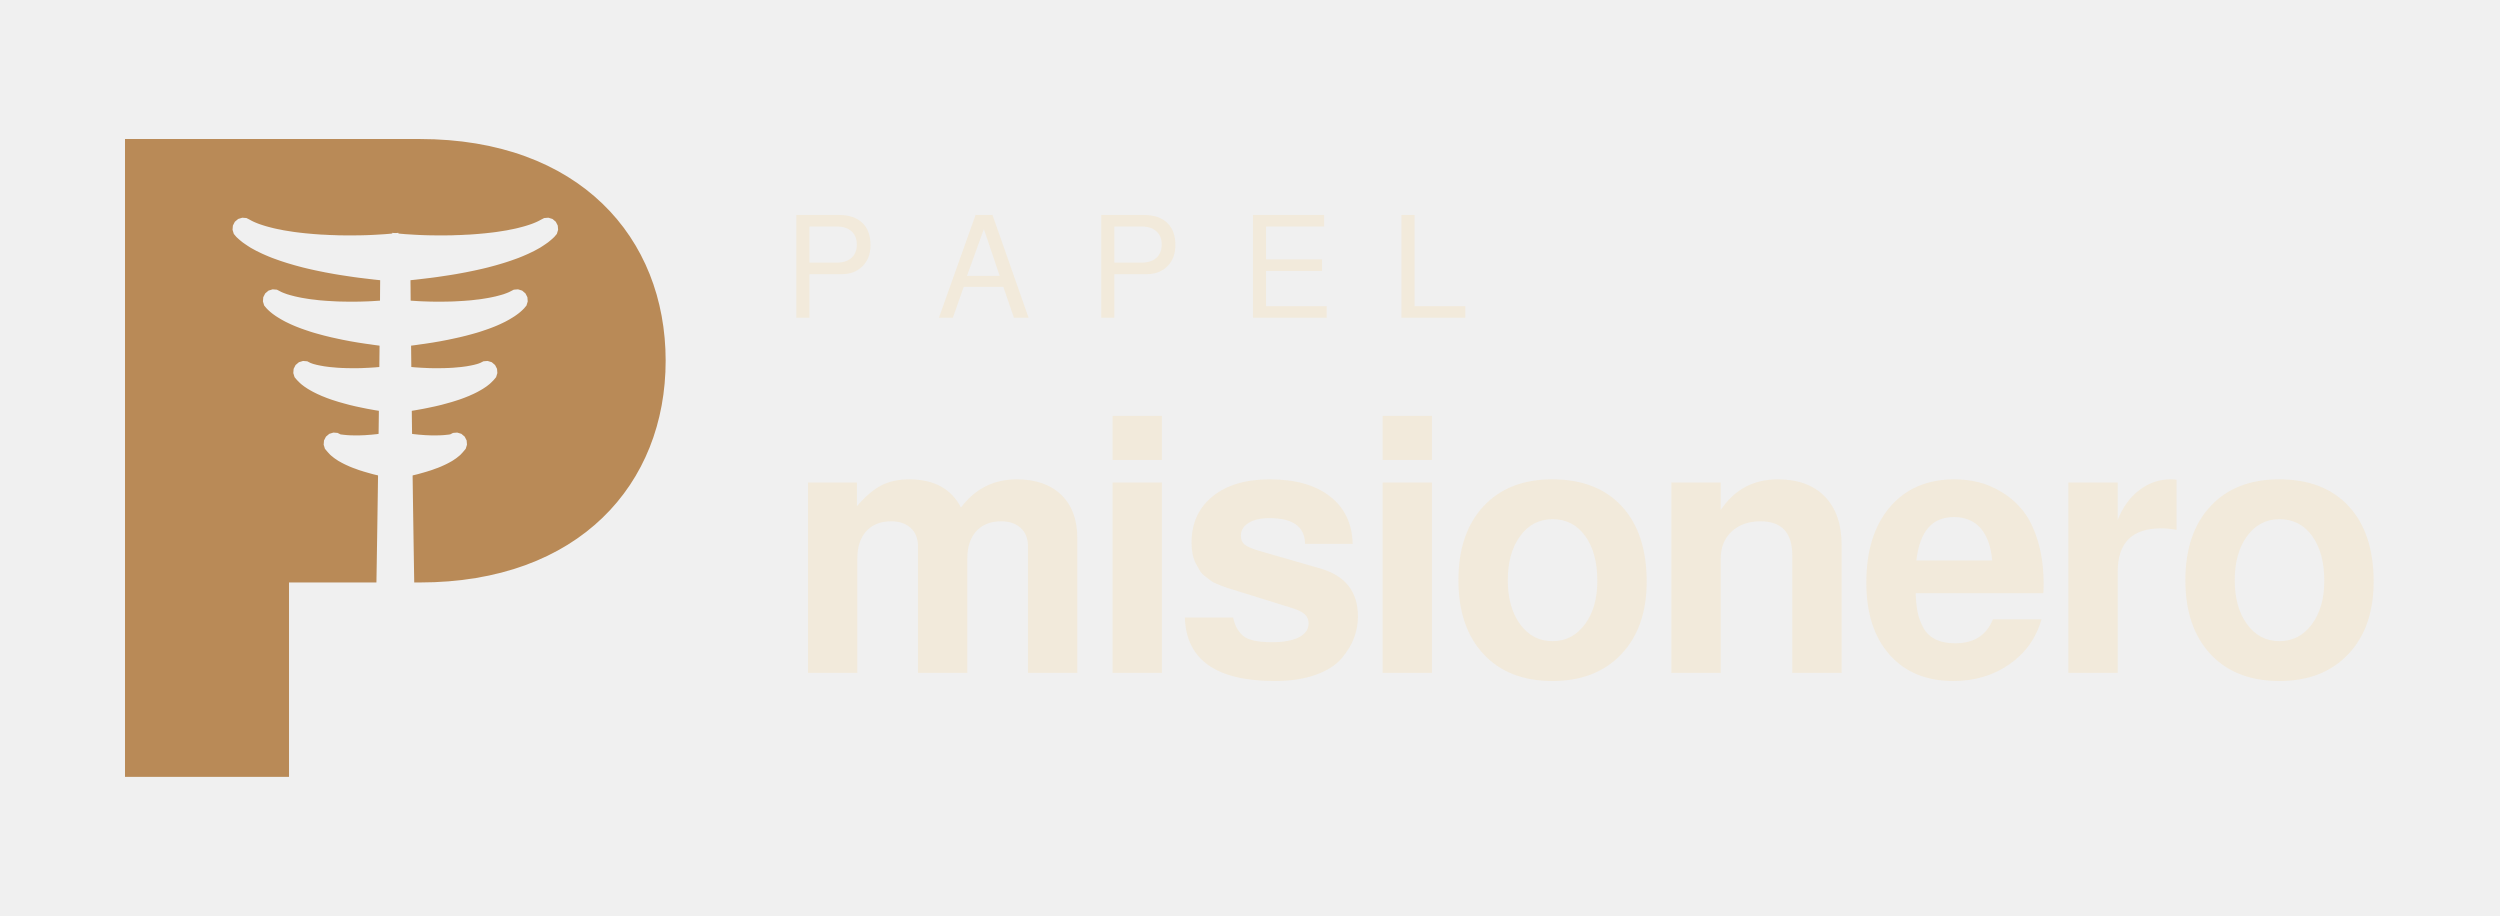
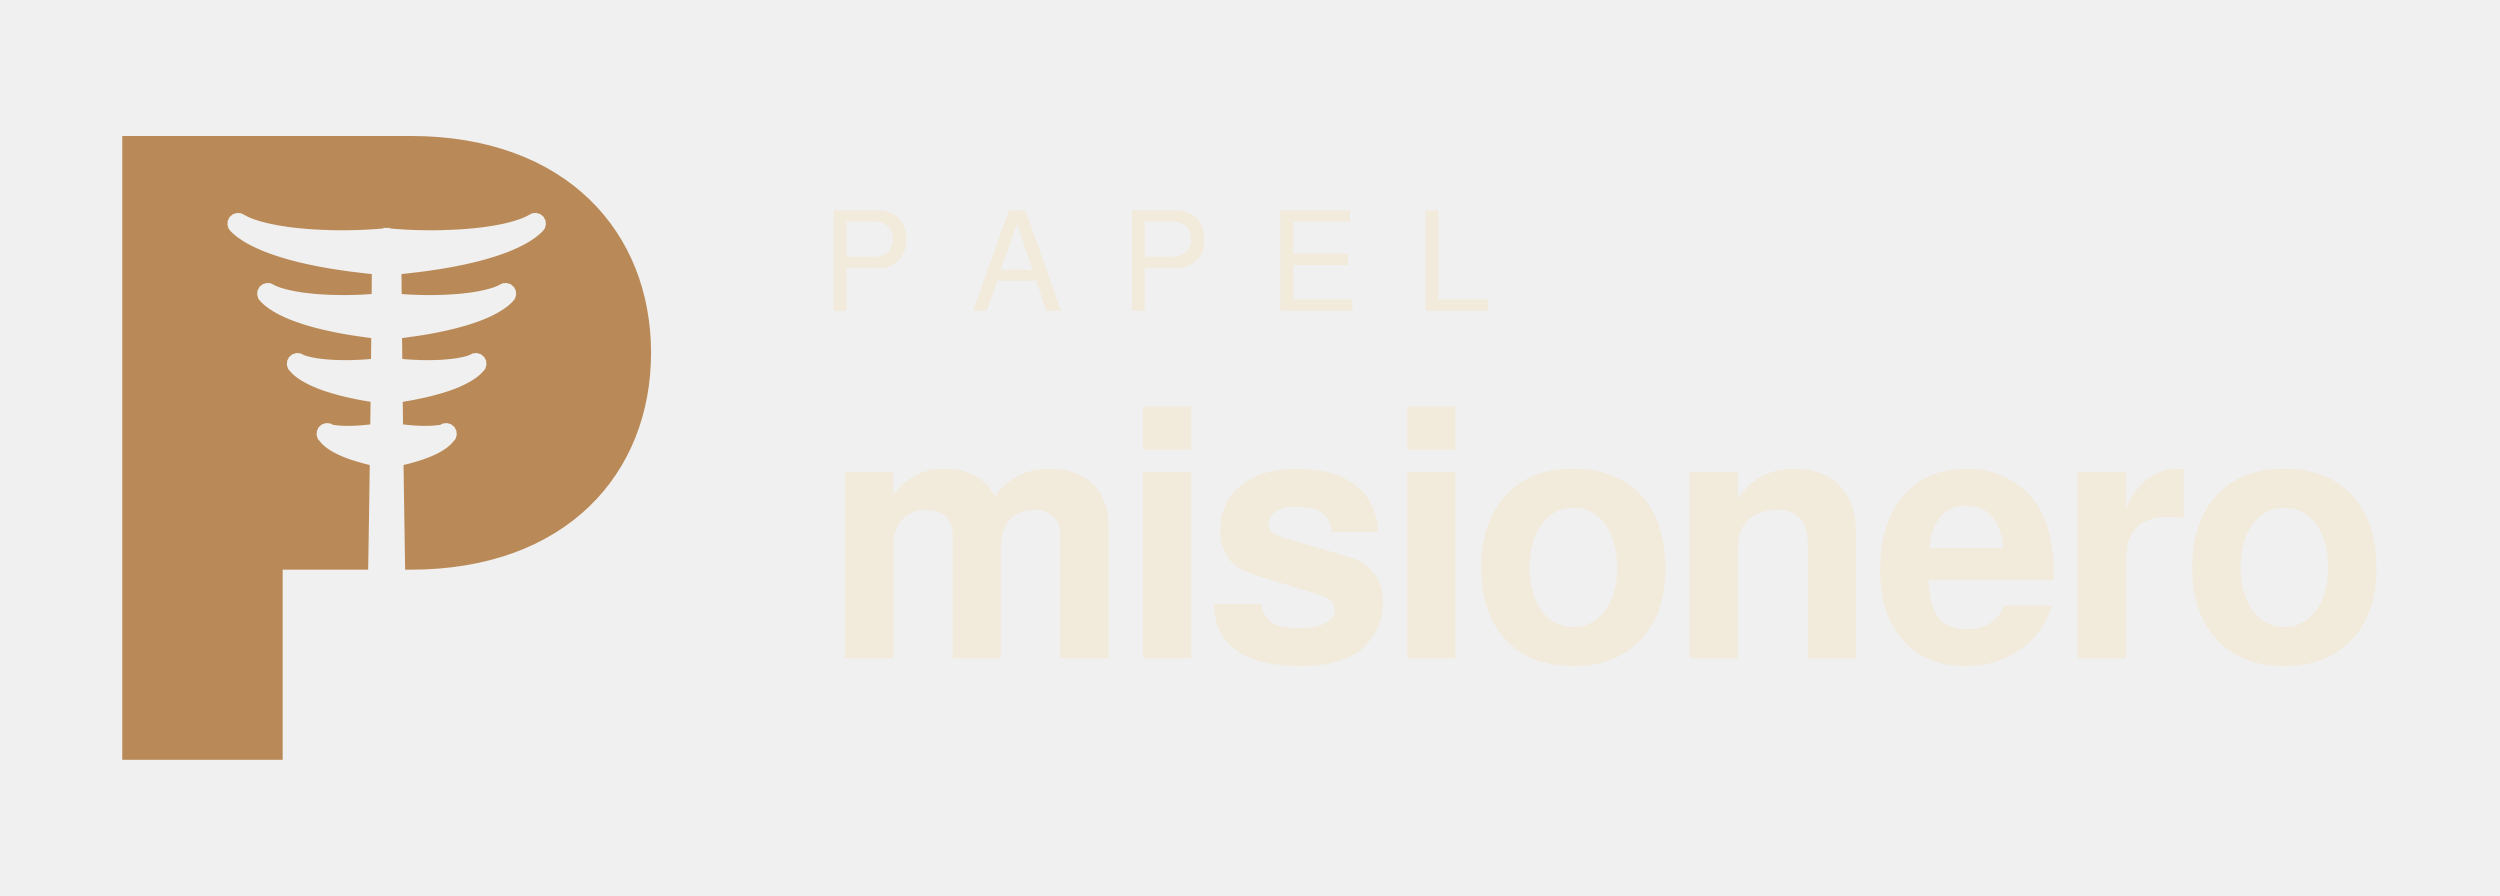
- <svg xmlns="http://www.w3.org/2000/svg" viewBox="0 0 535 196" width="535" height="196">
+ <svg xmlns="http://www.w3.org/2000/svg" viewBox="0 0 547 196" width="547" height="196">
  <g transform="translate(4 20) scale(1.3)">
    <mask id="iA4B98A57" maskUnits="userSpaceOnUse" x="0" y="0" width="120" height="120">
      <g fill="#fff" stroke="#fff">
        <path d="M18 112 V8 H66 C92 8 106 24 106 44 C106 64 92 80 66 80 H44 V112 Z" />
      </g>
      <g fill="#000" stroke="#000">
        <path d="M62.00 23.50 L61.19 23.59 L60.37 23.66 L59.57 23.71 L58.77 23.76 L57.97 23.80 L57.18 23.83 L56.40 23.85 L55.63 23.86 L54.86 23.87 L54.11 23.87 L53.36 23.86 L52.62 23.85 L51.89 23.82 L51.17 23.80 L50.46 23.76 L49.76 23.73 L49.08 23.68 L48.41 23.63 L47.75 23.57 L47.10 23.51 L46.47 23.44 L45.86 23.37 L45.25 23.29 L44.67 23.20 L44.10 23.11 L43.54 23.02 L43.01 22.91 L42.49 22.81 L41.99 22.70 L41.50 22.58 L41.04 22.46 L40.60 22.34 L40.17 22.21 L39.77 22.08 L39.39 21.95 L39.03 21.81 L38.69 21.67 L38.38 21.53 L38.08 21.38 L37.81 21.23 L37.36 21.00 L36.86 20.96 L36.37 21.11 L35.98 21.44 L35.75 21.89 L35.71 22.39 L35.86 22.88 L36.19 23.27 L36.50 23.56 L36.84 23.85 L37.20 24.14 L37.59 24.41 L37.99 24.68 L38.41 24.95 L38.86 25.20 L39.32 25.45 L39.81 25.69 L40.31 25.93 L40.83 26.16 L41.37 26.39 L41.92 26.61 L42.50 26.82 L43.09 27.03 L43.69 27.23 L44.31 27.43 L44.95 27.62 L45.60 27.81 L46.27 27.99 L46.95 28.17 L47.65 28.34 L48.35 28.50 L49.08 28.66 L49.81 28.81 L50.55 28.96 L51.31 29.10 L52.08 29.24 L52.86 29.37 L53.64 29.49 L54.44 29.61 L55.25 29.73 L56.07 29.84 L56.89 29.94 L57.73 30.04 L58.57 30.14 L59.42 30.23 L60.27 30.31 L61.13 30.40 L62.00 30.50 Z" />
        <path d="M62.00 30.50 L62.87 30.40 L63.73 30.31 L64.58 30.23 L65.43 30.14 L66.27 30.04 L67.11 29.94 L67.93 29.84 L68.75 29.73 L69.56 29.61 L70.36 29.49 L71.14 29.37 L71.92 29.24 L72.69 29.10 L73.45 28.96 L74.19 28.81 L74.92 28.66 L75.65 28.50 L76.35 28.34 L77.05 28.17 L77.73 27.99 L78.40 27.81 L79.05 27.62 L79.69 27.43 L80.31 27.23 L80.91 27.03 L81.50 26.82 L82.08 26.61 L82.63 26.39 L83.17 26.16 L83.69 25.93 L84.19 25.69 L84.68 25.45 L85.14 25.20 L85.59 24.95 L86.01 24.68 L86.41 24.41 L86.80 24.14 L87.16 23.85 L87.50 23.56 L87.81 23.27 L88.14 22.88 L88.29 22.39 L88.25 21.89 L88.02 21.44 L87.63 21.11 L87.14 20.96 L86.64 21.00 L86.19 21.23 L85.92 21.38 L85.62 21.53 L85.31 21.67 L84.97 21.81 L84.61 21.95 L84.23 22.08 L83.83 22.21 L83.40 22.34 L82.96 22.46 L82.50 22.58 L82.01 22.70 L81.51 22.81 L80.99 22.91 L80.46 23.02 L79.90 23.11 L79.33 23.20 L78.75 23.29 L78.14 23.37 L77.53 23.44 L76.90 23.51 L76.25 23.57 L75.59 23.63 L74.92 23.68 L74.24 23.73 L73.54 23.76 L72.83 23.80 L72.11 23.82 L71.38 23.85 L70.64 23.86 L69.89 23.87 L69.14 23.87 L68.37 23.86 L67.60 23.85 L66.82 23.83 L66.03 23.80 L65.23 23.76 L64.43 23.71 L63.63 23.66 L62.81 23.59 L62.00 23.50 Z" />
        <path d="M62.00 34.34 L61.35 34.43 L60.71 34.50 L60.07 34.56 L59.43 34.61 L58.80 34.65 L58.18 34.69 L57.56 34.72 L56.94 34.74 L56.33 34.76 L55.73 34.77 L55.14 34.78 L54.55 34.78 L53.97 34.77 L53.40 34.76 L52.83 34.75 L52.28 34.73 L51.74 34.70 L51.20 34.67 L50.68 34.64 L50.17 34.60 L49.66 34.56 L49.17 34.51 L48.70 34.45 L48.23 34.40 L47.78 34.34 L47.34 34.27 L46.91 34.20 L46.50 34.13 L46.10 34.05 L45.72 33.97 L45.36 33.89 L45.01 33.80 L44.67 33.71 L44.35 33.62 L44.05 33.53 L43.77 33.43 L43.50 33.33 L43.25 33.23 L43.02 33.13 L42.81 33.02 L42.36 32.79 L41.86 32.75 L41.37 32.90 L40.98 33.23 L40.75 33.68 L40.71 34.18 L40.86 34.67 L41.19 35.06 L41.44 35.31 L41.72 35.56 L42.01 35.80 L42.32 36.03 L42.65 36.26 L43.00 36.48 L43.36 36.70 L43.73 36.91 L44.12 37.12 L44.53 37.32 L44.95 37.52 L45.38 37.71 L45.83 37.90 L46.29 38.08 L46.77 38.26 L47.26 38.43 L47.76 38.60 L48.27 38.77 L48.80 38.93 L49.33 39.08 L49.88 39.23 L50.44 39.38 L51.01 39.52 L51.59 39.66 L52.18 39.79 L52.78 39.92 L53.39 40.05 L54.01 40.17 L54.63 40.29 L55.27 40.40 L55.91 40.51 L56.56 40.61 L57.22 40.71 L57.89 40.80 L58.56 40.90 L59.23 40.99 L59.92 41.07 L60.61 41.16 L61.30 41.24 L62.00 41.34 Z" />
        <path d="M62.00 41.34 L62.70 41.24 L63.39 41.16 L64.08 41.07 L64.77 40.99 L65.44 40.90 L66.11 40.80 L66.78 40.71 L67.44 40.61 L68.09 40.51 L68.73 40.40 L69.37 40.29 L69.99 40.17 L70.61 40.05 L71.22 39.92 L71.82 39.79 L72.41 39.66 L72.99 39.52 L73.56 39.38 L74.12 39.23 L74.67 39.08 L75.20 38.93 L75.73 38.77 L76.24 38.60 L76.74 38.43 L77.23 38.26 L77.71 38.08 L78.17 37.90 L78.62 37.71 L79.05 37.52 L79.47 37.32 L79.88 37.12 L80.27 36.91 L80.64 36.70 L81.00 36.48 L81.35 36.26 L81.68 36.03 L81.99 35.80 L82.28 35.56 L82.56 35.31 L82.81 35.06 L83.14 34.67 L83.29 34.18 L83.25 33.68 L83.02 33.23 L82.63 32.90 L82.14 32.75 L81.64 32.79 L81.19 33.02 L80.98 33.13 L80.75 33.23 L80.50 33.33 L80.23 33.43 L79.95 33.53 L79.65 33.62 L79.33 33.71 L78.99 33.80 L78.64 33.89 L78.28 33.97 L77.90 34.05 L77.50 34.13 L77.09 34.20 L76.66 34.27 L76.22 34.34 L75.77 34.40 L75.30 34.45 L74.83 34.51 L74.34 34.56 L73.83 34.60 L73.32 34.64 L72.80 34.67 L72.26 34.70 L71.72 34.73 L71.17 34.75 L70.60 34.76 L70.03 34.77 L69.45 34.78 L68.86 34.78 L68.27 34.77 L67.67 34.76 L67.06 34.74 L66.44 34.72 L65.82 34.69 L65.20 34.65 L64.57 34.61 L63.93 34.56 L63.29 34.50 L62.65 34.43 L62.00 34.34 Z" />
        <path d="M62.00 45.18 L61.52 45.27 L61.05 45.34 L60.57 45.41 L60.10 45.46 L59.63 45.51 L59.17 45.55 L58.71 45.59 L58.25 45.62 L57.80 45.65 L57.36 45.67 L56.91 45.69 L56.48 45.71 L56.05 45.72 L55.62 45.73 L55.21 45.73 L54.80 45.73 L54.39 45.72 L54.00 45.72 L53.61 45.70 L53.23 45.69 L52.86 45.67 L52.49 45.65 L52.14 45.62 L51.80 45.59 L51.46 45.56 L51.14 45.53 L50.82 45.49 L50.52 45.45 L50.22 45.41 L49.94 45.36 L49.67 45.31 L49.41 45.26 L49.17 45.21 L48.93 45.16 L48.71 45.10 L48.51 45.05 L48.31 44.99 L48.13 44.93 L47.97 44.87 L47.81 44.81 L47.36 44.58 L46.86 44.54 L46.37 44.69 L45.98 45.02 L45.75 45.47 L45.71 45.97 L45.86 46.46 L46.19 46.85 L46.39 47.05 L46.60 47.26 L46.82 47.46 L47.06 47.65 L47.31 47.84 L47.58 48.02 L47.85 48.20 L48.14 48.37 L48.44 48.54 L48.75 48.71 L49.07 48.87 L49.40 49.03 L49.74 49.18 L50.09 49.34 L50.45 49.48 L50.82 49.63 L51.20 49.77 L51.59 49.91 L51.99 50.04 L52.40 50.17 L52.81 50.30 L53.24 50.42 L53.67 50.54 L54.11 50.66 L54.55 50.78 L55.01 50.89 L55.47 51.00 L55.94 51.10 L56.41 51.20 L56.89 51.30 L57.38 51.40 L57.87 51.49 L58.37 51.58 L58.88 51.67 L59.39 51.75 L59.90 51.84 L60.42 51.92 L60.94 52.00 L61.47 52.08 L62.00 52.18 Z" />
        <path d="M62.00 52.18 L62.53 52.08 L63.06 52.00 L63.58 51.92 L64.10 51.84 L64.61 51.75 L65.12 51.67 L65.63 51.58 L66.13 51.49 L66.62 51.40 L67.11 51.30 L67.59 51.20 L68.06 51.10 L68.53 51.00 L68.99 50.89 L69.45 50.78 L69.89 50.66 L70.33 50.54 L70.76 50.42 L71.19 50.30 L71.60 50.17 L72.01 50.04 L72.41 49.91 L72.80 49.77 L73.18 49.63 L73.55 49.48 L73.91 49.34 L74.26 49.18 L74.60 49.03 L74.93 48.87 L75.25 48.71 L75.56 48.54 L75.86 48.37 L76.15 48.20 L76.42 48.02 L76.69 47.84 L76.94 47.65 L77.18 47.46 L77.40 47.26 L77.61 47.05 L77.81 46.85 L78.14 46.46 L78.29 45.97 L78.25 45.47 L78.02 45.02 L77.63 44.69 L77.14 44.54 L76.64 44.58 L76.19 44.81 L76.03 44.87 L75.87 44.93 L75.69 44.99 L75.49 45.05 L75.29 45.10 L75.07 45.16 L74.83 45.21 L74.59 45.26 L74.33 45.31 L74.06 45.36 L73.78 45.41 L73.48 45.45 L73.18 45.49 L72.86 45.53 L72.54 45.56 L72.20 45.59 L71.86 45.62 L71.51 45.65 L71.14 45.67 L70.77 45.69 L70.39 45.70 L70.00 45.72 L69.61 45.72 L69.20 45.73 L68.79 45.73 L68.38 45.73 L67.95 45.72 L67.52 45.71 L67.09 45.69 L66.64 45.67 L66.20 45.65 L65.75 45.62 L65.29 45.59 L64.83 45.55 L64.37 45.51 L63.90 45.46 L63.43 45.41 L62.95 45.34 L62.48 45.27 L62.00 45.18 Z" />
        <path d="M62.00 56.02 L61.69 56.11 L61.38 56.19 L61.07 56.25 L60.77 56.31 L60.46 56.37 L60.16 56.42 L59.86 56.46 L59.57 56.50 L59.27 56.54 L58.98 56.58 L58.69 56.61 L58.41 56.64 L58.13 56.67 L57.85 56.69 L57.58 56.71 L57.31 56.73 L57.05 56.75 L56.79 56.76 L56.54 56.77 L56.29 56.78 L56.05 56.79 L55.81 56.79 L55.58 56.79 L55.36 56.79 L55.14 56.79 L54.93 56.78 L54.73 56.78 L54.53 56.77 L54.34 56.76 L54.16 56.75 L53.99 56.74 L53.82 56.72 L53.66 56.71 L53.52 56.69 L53.38 56.68 L53.24 56.66 L53.12 56.65 L53.01 56.63 L52.91 56.62 L52.81 56.60 L52.36 56.37 L51.86 56.33 L51.37 56.48 L50.98 56.81 L50.75 57.26 L50.71 57.76 L50.86 58.25 L51.19 58.64 L51.33 58.80 L51.48 58.96 L51.63 59.12 L51.80 59.27 L51.98 59.41 L52.16 59.56 L52.35 59.70 L52.55 59.83 L52.75 59.97 L52.96 60.10 L53.18 60.22 L53.41 60.35 L53.64 60.47 L53.88 60.59 L54.13 60.71 L54.38 60.82 L54.64 60.94 L54.91 61.05 L55.18 61.16 L55.46 61.26 L55.74 61.36 L56.03 61.47 L56.32 61.57 L56.62 61.66 L56.93 61.76 L57.24 61.85 L57.55 61.94 L57.87 62.03 L58.19 62.12 L58.52 62.21 L58.85 62.29 L59.19 62.37 L59.53 62.45 L59.87 62.53 L60.22 62.61 L60.57 62.69 L60.92 62.76 L61.28 62.84 L61.64 62.92 L62.00 63.02 Z" />
        <path d="M62.00 63.02 L62.36 62.92 L62.72 62.84 L63.08 62.76 L63.43 62.69 L63.78 62.61 L64.13 62.53 L64.47 62.45 L64.81 62.37 L65.15 62.29 L65.48 62.21 L65.81 62.12 L66.13 62.03 L66.45 61.94 L66.76 61.85 L67.07 61.76 L67.38 61.66 L67.68 61.57 L67.97 61.47 L68.26 61.36 L68.54 61.26 L68.82 61.16 L69.09 61.05 L69.36 60.94 L69.62 60.82 L69.87 60.71 L70.12 60.59 L70.36 60.47 L70.59 60.35 L70.82 60.22 L71.04 60.10 L71.25 59.97 L71.45 59.83 L71.65 59.70 L71.84 59.56 L72.02 59.41 L72.20 59.27 L72.37 59.12 L72.52 58.96 L72.67 58.80 L72.81 58.64 L73.14 58.25 L73.29 57.76 L73.25 57.26 L73.02 56.81 L72.63 56.48 L72.14 56.33 L71.64 56.37 L71.19 56.60 L71.09 56.62 L70.99 56.63 L70.88 56.65 L70.76 56.66 L70.62 56.68 L70.48 56.69 L70.34 56.71 L70.18 56.72 L70.01 56.74 L69.84 56.75 L69.66 56.76 L69.47 56.77 L69.27 56.78 L69.07 56.78 L68.86 56.79 L68.64 56.79 L68.42 56.79 L68.19 56.79 L67.95 56.79 L67.71 56.78 L67.46 56.77 L67.21 56.76 L66.95 56.75 L66.69 56.73 L66.42 56.71 L66.15 56.69 L65.87 56.67 L65.59 56.64 L65.31 56.61 L65.02 56.58 L64.73 56.54 L64.43 56.50 L64.14 56.46 L63.84 56.42 L63.54 56.37 L63.23 56.31 L62.93 56.25 L62.62 56.19 L62.31 56.11 L62.00 56.02 Z" />
        <path d="M65.25 112.00 L65.19 110.04 L65.15 108.11 L65.11 106.22 L65.07 104.35 L65.03 102.51 L64.99 100.69 L64.95 98.89 L64.92 97.10 L64.88 95.32 L64.85 93.55 L64.82 91.78 L64.78 90.01 L64.75 88.23 L64.72 86.45 L64.69 84.66 L64.65 82.86 L64.62 81.03 L64.59 79.19 L64.56 77.32 L64.53 75.42 L64.50 73.49 L64.47 71.52 L64.44 69.52 L64.41 67.47 L64.38 65.38 L64.35 63.23 L64.32 61.03 L64.29 58.78 L64.26 56.46 L64.23 54.09 L64.20 51.64 L64.17 49.12 L64.15 46.53 L64.12 43.86 L64.09 41.11 L64.06 38.27 L64.03 35.34 L64.01 32.33 L63.98 29.21 L63.95 26.00 L63.80 25.25 L63.38 24.62 L62.75 24.20 L62.00 24.05 L61.25 24.20 L60.62 24.62 L60.20 25.25 L60.05 26.00 L60.02 29.21 L59.99 32.33 L59.97 35.34 L59.94 38.27 L59.91 41.11 L59.88 43.86 L59.85 46.53 L59.83 49.12 L59.80 51.64 L59.77 54.09 L59.74 56.46 L59.71 58.78 L59.68 61.03 L59.65 63.23 L59.62 65.38 L59.59 67.47 L59.56 69.52 L59.53 71.52 L59.50 73.49 L59.47 75.42 L59.44 77.32 L59.41 79.19 L59.38 81.03 L59.35 82.86 L59.31 84.66 L59.28 86.45 L59.25 88.23 L59.22 90.01 L59.18 91.78 L59.15 93.55 L59.12 95.32 L59.08 97.10 L59.05 98.89 L59.01 100.69 L58.97 102.51 L58.93 104.35 L58.89 106.22 L58.85 108.11 L58.81 110.04 L58.75 112.00 Z" />
      </g>
    </mask>
    <rect width="120" height="120" fill="#B98A57" mask="url(#iA4B98A57)" />
  </g>
-   <path d="M186.288 46.458Q186.288 49.265 184.583 50.97Q182.878 52.675 180.132 52.675H173.221V62.0H170.414V40.0H179.498Q182.757 40.0 184.523 41.675Q186.288 43.35 186.288 46.458ZM173.221 50.2H179.075Q181.097 50.2 182.229 49.174Q183.361 48.148 183.361 46.337Q183.361 44.527 182.229 43.501Q181.097 42.475 179.075 42.475H173.221Z M214.716 55.391H206.236L203.912 62.0H200.925L208.771 40.0H212.392L220.118 62.0H216.979ZM213.931 53.037 210.551 43.018 206.93 53.037Z M251.534 46.458Q251.534 49.265 249.829 50.97Q248.123 52.675 245.377 52.675H238.466V62.0H235.66V40.0H244.743Q248.003 40.0 249.768 41.675Q251.534 43.35 251.534 46.458ZM238.466 50.2H244.321Q246.343 50.2 247.475 49.174Q248.606 48.148 248.606 46.337Q248.606 44.527 247.475 43.501Q246.343 42.475 244.321 42.475H238.466Z M270.938 51.981V59.525H283.915V62.0H268.132V40.0H283.372V42.475H270.938V49.506H282.919V51.981Z M302.716 40.0V59.525H313.58V62.0H299.909V40.0Z M172.904 97.259H183.391V102.314Q186.032 99.221 188.559 97.901Q191.086 96.58 194.557 96.58Q202.554 96.58 205.647 102.616Q210.174 96.58 217.568 96.58Q223.679 96.58 227.112 99.9Q230.545 103.219 230.545 109.18V138.0H219.982V110.84Q219.982 108.425 218.436 106.992Q216.889 105.558 214.248 105.558Q210.853 105.558 208.929 107.671Q207.005 109.783 207.005 113.556V138.0H196.443V110.84Q196.443 108.425 194.896 106.992Q193.35 105.558 190.709 105.558Q187.314 105.558 185.39 107.671Q183.466 109.783 183.466 113.556V138.0H172.904Z M248.652 97.259V138.0H238.089V97.259ZM248.652 83.0V92.431H238.089V83.0Z M263.892 126.155Q264.42 128.72 266.042 130.078Q267.664 131.436 272.191 131.436Q275.888 131.436 277.962 130.38Q280.037 129.324 280.037 127.438Q280.037 126.23 279.245 125.476Q278.453 124.722 276.491 124.118L263.892 120.195Q263.816 120.195 262.986 119.931Q262.156 119.667 261.817 119.516Q261.477 119.365 260.572 119.025Q259.667 118.686 259.176 118.309Q258.686 117.931 257.931 117.366Q257.177 116.8 256.762 116.121Q256.347 115.442 255.894 114.574Q255.442 113.706 255.215 112.575Q254.989 111.443 254.989 110.16Q254.989 103.898 259.478 100.239Q263.967 96.58 271.738 96.58Q279.962 96.58 284.639 100.239Q289.317 103.898 289.468 110.387H279.283Q279.207 104.879 271.663 104.879Q268.871 104.879 267.211 105.898Q265.551 106.916 265.551 108.652Q265.551 109.859 266.306 110.5Q267.06 111.141 269.248 111.82L282.602 115.668Q290.599 118.007 290.599 125.929Q290.599 128.267 289.77 130.493Q288.94 132.719 287.091 134.907Q285.243 137.095 281.546 138.415Q277.849 139.735 272.794 139.735Q254.008 139.735 253.556 126.155Z M306.443 97.259V138.0H295.881V97.259ZM306.443 83.0V92.431H295.881V83.0Z M332.17 96.58Q341.752 96.58 347.071 102.352Q352.39 108.123 352.39 118.46Q352.39 128.267 346.957 134.001Q341.525 139.735 332.246 139.735Q322.815 139.735 317.458 133.964Q312.102 128.192 312.102 118.158Q312.102 108.123 317.458 102.352Q322.815 96.58 332.17 96.58ZM332.246 105.106Q327.945 105.106 325.305 108.727Q322.664 112.348 322.664 118.158Q322.664 123.967 325.305 127.588Q327.945 131.21 332.246 131.21Q336.471 131.21 339.149 127.626Q341.827 124.043 341.827 118.309Q341.827 112.273 339.224 108.689Q336.621 105.106 332.246 105.106Z M357.671 97.259H368.233V103.144Q372.609 96.58 380.455 96.58Q386.944 96.58 390.527 100.277Q394.111 103.974 394.111 110.689V138.0H383.549V112.877Q383.549 105.558 376.759 105.558Q372.911 105.558 370.572 107.746Q368.233 109.934 368.233 113.556V138.0H357.671Z M418.254 96.58Q420.894 96.58 423.384 97.184Q425.874 97.787 428.477 99.372Q431.08 100.956 433.003 103.408Q434.927 105.86 436.134 109.896Q437.342 113.933 437.342 119.139Q437.342 120.044 437.266 120.949H409.955Q410.03 123.288 410.37 124.986Q410.709 126.683 411.577 128.305Q412.444 129.927 414.142 130.795Q415.84 131.663 418.405 131.663Q424.44 131.663 426.477 126.532H436.889Q435.154 132.568 430.023 136.152Q424.893 139.735 418.027 139.735Q409.351 139.735 404.372 134.115Q399.392 128.494 399.392 118.686Q399.392 108.425 404.447 102.503Q409.502 96.58 418.254 96.58ZM426.326 113.933Q425.949 109.481 423.874 107.067Q421.8 104.653 418.103 104.653Q411.162 104.653 410.106 113.933Z M442.623 97.259H453.185V105.257Q454.845 101.107 457.863 98.844Q460.881 96.58 464.502 96.58Q465.181 96.58 465.785 96.656V107.369Q463.898 107.067 462.465 107.067Q453.185 107.067 453.185 116.347V138.0H442.623Z M487.739 96.58Q497.321 96.58 502.64 102.352Q507.959 108.123 507.959 118.46Q507.959 128.267 502.527 134.001Q497.095 139.735 487.815 139.735Q478.384 139.735 473.027 133.964Q467.671 128.192 467.671 118.158Q467.671 108.123 473.027 102.352Q478.384 96.58 487.739 96.58ZM487.815 105.106Q483.514 105.106 480.874 108.727Q478.233 112.348 478.233 118.158Q478.233 123.967 480.874 127.588Q483.514 131.21 487.815 131.21Q492.04 131.21 494.718 127.626Q497.396 124.043 497.396 118.309Q497.396 112.273 494.794 108.689Q492.191 105.106 487.815 105.106Z" fill="#F2EADB" transform="translate(0 6)" />
+   <path d="M198.288 46.458Q198.288 49.265 196.583 50.97Q194.878 52.675 192.132 52.675H185.221V62.0H182.414V40.0H191.498Q194.757 40.0 196.523 41.675Q198.288 43.35 198.288 46.458ZM185.221 50.2H191.075Q193.097 50.2 194.229 49.174Q195.361 48.148 195.361 46.337Q195.361 44.527 194.229 43.501Q193.097 42.475 191.075 42.475H185.221Z M226.716 55.391H218.236L215.912 62.0H212.925L220.771 40.0H224.392L232.118 62.0H228.979ZM225.931 53.037 222.551 43.018 218.93 53.037Z M263.534 46.458Q263.534 49.265 261.829 50.97Q260.123 52.675 257.377 52.675H250.466V62.0H247.66V40.0H256.743Q260.003 40.0 261.768 41.675Q263.534 43.35 263.534 46.458ZM250.466 50.2H256.321Q258.343 50.2 259.475 49.174Q260.606 48.148 260.606 46.337Q260.606 44.527 259.475 43.501Q258.343 42.475 256.321 42.475H250.466Z M282.938 51.981V59.525H295.915V62.0H280.132V40.0H295.372V42.475H282.938V49.506H294.919V51.981Z M314.716 40.0V59.525H325.58V62.0H311.909V40.0Z M184.904 97.259H195.391V102.314Q198.032 99.221 200.559 97.901Q203.086 96.58 206.557 96.58Q214.554 96.58 217.647 102.616Q222.174 96.58 229.568 96.58Q235.679 96.58 239.112 99.9Q242.545 103.219 242.545 109.18V138.0H231.982V110.84Q231.982 108.425 230.436 106.992Q228.889 105.558 226.248 105.558Q222.853 105.558 220.929 107.671Q219.005 109.783 219.005 113.556V138.0H208.443V110.84Q208.443 108.425 206.896 106.992Q205.35 105.558 202.709 105.558Q199.314 105.558 197.39 107.671Q195.466 109.783 195.466 113.556V138.0H184.904Z M260.652 97.259V138.0H250.089V97.259ZM260.652 83.0V92.431H250.089V83.0Z M275.892 126.155Q276.42 128.72 278.042 130.078Q279.664 131.436 284.191 131.436Q287.888 131.436 289.962 130.38Q292.037 129.324 292.037 127.438Q292.037 126.23 291.245 125.476Q290.453 124.722 288.491 124.118L275.892 120.195Q275.816 120.195 274.986 119.931Q274.156 119.667 273.817 119.516Q273.477 119.365 272.572 119.025Q271.667 118.686 271.176 118.309Q270.686 117.931 269.931 117.366Q269.177 116.8 268.762 116.121Q268.347 115.442 267.894 114.574Q267.442 113.706 267.215 112.575Q266.989 111.443 266.989 110.16Q266.989 103.898 271.478 100.239Q275.967 96.58 283.738 96.58Q291.962 96.58 296.639 100.239Q301.317 103.898 301.468 110.387H291.283Q291.207 104.879 283.663 104.879Q280.871 104.879 279.211 105.898Q277.551 106.916 277.551 108.652Q277.551 109.859 278.306 110.5Q279.06 111.141 281.248 111.82L294.602 115.668Q302.599 118.007 302.599 125.929Q302.599 128.267 301.77 130.493Q300.94 132.719 299.091 134.907Q297.243 137.095 293.546 138.415Q289.849 139.735 284.794 139.735Q266.008 139.735 265.556 126.155Z M318.443 97.259V138.0H307.881V97.259ZM318.443 83.0V92.431H307.881V83.0Z M344.17 96.58Q353.752 96.58 359.071 102.352Q364.39 108.123 364.39 118.46Q364.39 128.267 358.957 134.001Q353.525 139.735 344.246 139.735Q334.815 139.735 329.458 133.964Q324.102 128.192 324.102 118.158Q324.102 108.123 329.458 102.352Q334.815 96.58 344.17 96.58ZM344.246 105.106Q339.945 105.106 337.305 108.727Q334.664 112.348 334.664 118.158Q334.664 123.967 337.305 127.588Q339.945 131.21 344.246 131.21Q348.471 131.21 351.149 127.626Q353.827 124.043 353.827 118.309Q353.827 112.273 351.224 108.689Q348.621 105.106 344.246 105.106Z M369.671 97.259H380.233V103.144Q384.609 96.58 392.455 96.58Q398.944 96.58 402.527 100.277Q406.111 103.974 406.111 110.689V138.0H395.549V112.877Q395.549 105.558 388.759 105.558Q384.911 105.558 382.572 107.746Q380.233 109.934 380.233 113.556V138.0H369.671Z M430.254 96.58Q432.894 96.58 435.384 97.184Q437.874 97.787 440.477 99.372Q443.08 100.956 445.003 103.408Q446.927 105.86 448.134 109.896Q449.342 113.933 449.342 119.139Q449.342 120.044 449.266 120.949H421.955Q422.03 123.288 422.37 124.986Q422.709 126.683 423.577 128.305Q424.444 129.927 426.142 130.795Q427.84 131.663 430.405 131.663Q436.44 131.663 438.477 126.532H448.889Q447.154 132.568 442.023 136.152Q436.893 139.735 430.027 139.735Q421.351 139.735 416.372 134.115Q411.392 128.494 411.392 118.686Q411.392 108.425 416.447 102.503Q421.502 96.58 430.254 96.58ZM438.326 113.933Q437.949 109.481 435.874 107.067Q433.8 104.653 430.103 104.653Q423.162 104.653 422.106 113.933Z M454.623 97.259H465.185V105.257Q466.845 101.107 469.863 98.844Q472.881 96.58 476.502 96.58Q477.181 96.58 477.785 96.656V107.369Q475.898 107.067 474.465 107.067Q465.185 107.067 465.185 116.347V138.0H454.623Z M499.739 96.58Q509.321 96.58 514.64 102.352Q519.959 108.123 519.959 118.46Q519.959 128.267 514.527 134.001Q509.095 139.735 499.815 139.735Q490.384 139.735 485.027 133.964Q479.671 128.192 479.671 118.158Q479.671 108.123 485.027 102.352Q490.384 96.58 499.739 96.58ZM499.815 105.106Q495.514 105.106 492.874 108.727Q490.233 112.348 490.233 118.158Q490.233 123.967 492.874 127.588Q495.514 131.21 499.815 131.21Q504.04 131.21 506.718 127.626Q509.396 124.043 509.396 118.309Q509.396 112.273 506.794 108.689Q504.191 105.106 499.815 105.106Z" fill="#F2EADB" transform="translate(0 6)" />
</svg>
